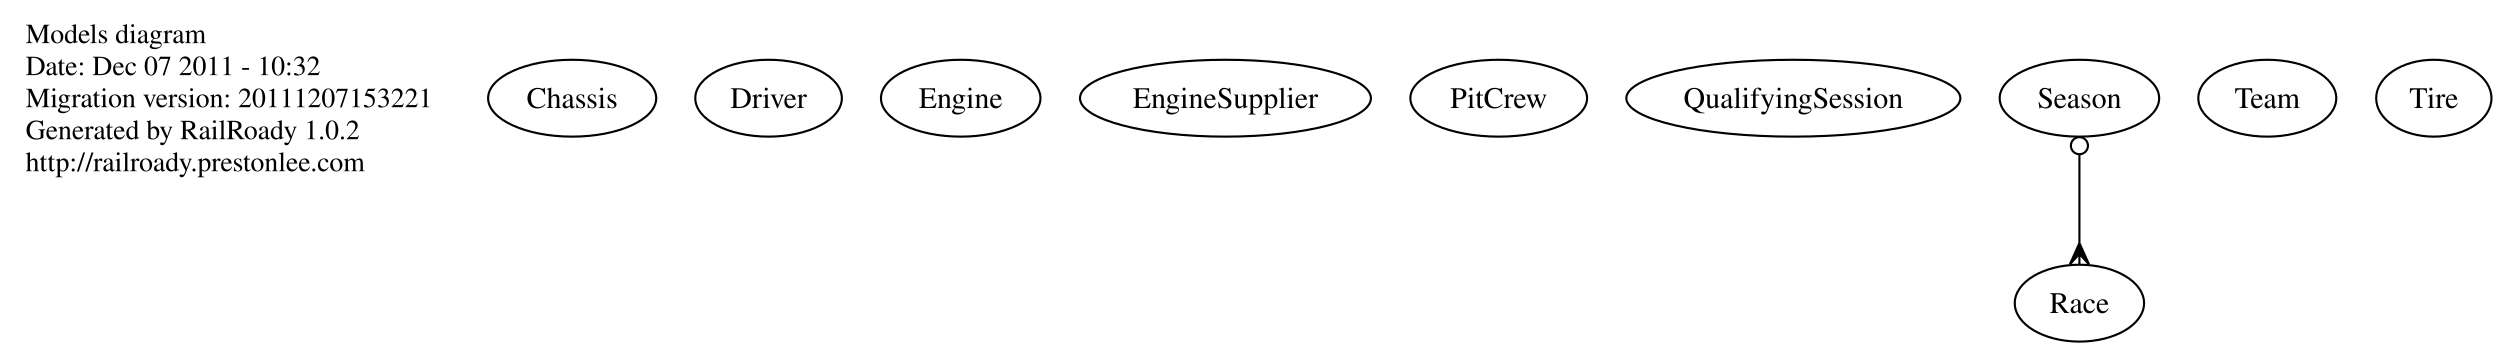
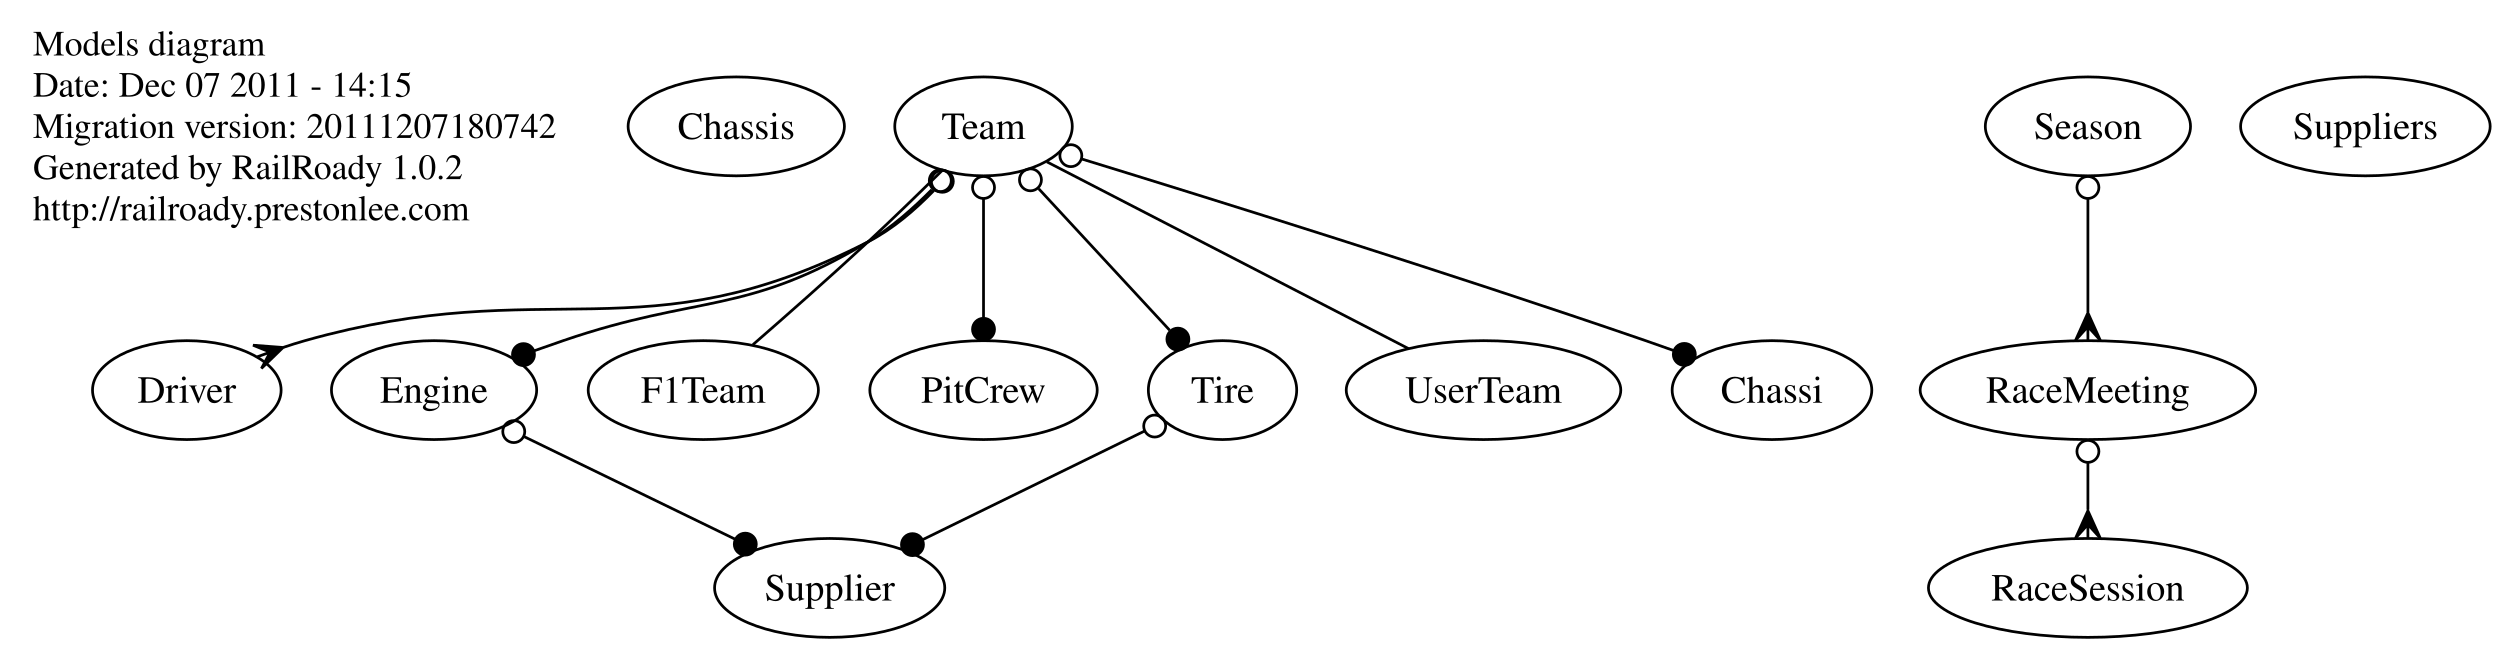
- <svg xmlns="http://www.w3.org/2000/svg" width="1171pt" height="164pt" viewBox="0.00 0.00 1171.00 164.00">
-   <g id="graph1" class="graph" transform="scale(1 1) rotate(0) translate(4 160)">
-     <polygon fill="white" stroke="white" points="-4,5 -4,-160 1168,-160 1168,5 -4,5" />
+ <svg xmlns="http://www.w3.org/2000/svg" width="910pt" height="236pt" viewBox="0.00 0.00 910.00 236.00">
+   <g id="graph1" class="graph" transform="scale(1 1) rotate(0) translate(4 232)">
+     <polygon fill="white" stroke="white" points="-4,5 -4,-232 907,-232 907,5 -4,5" />
    <g id="node1" class="node">
-       <text text-anchor="start" x="8" y="-139.8" font-family="Times,serif" font-size="13.00">Models diagram</text>
-       <text text-anchor="start" x="8" y="-124.8" font-family="Times,serif" font-size="13.00">Date: Dec 07 2011 - 10:32</text>
-       <text text-anchor="start" x="8" y="-109.8" font-family="Times,serif" font-size="13.00">Migration version: 20111207153221</text>
-       <text text-anchor="start" x="8" y="-94.8" font-family="Times,serif" font-size="13.00">Generated by RailRoady 1.0.2</text>
-       <text text-anchor="start" x="8" y="-79.8" font-family="Times,serif" font-size="13.00">http://railroady.prestonlee.com</text>
+       <text text-anchor="start" x="8" y="-211.8" font-family="Times,serif" font-size="13.00">Models diagram</text>
+       <text text-anchor="start" x="8" y="-196.8" font-family="Times,serif" font-size="13.00">Date: Dec 07 2011 - 14:15</text>
+       <text text-anchor="start" x="8" y="-181.8" font-family="Times,serif" font-size="13.00">Migration version: 20111207180742</text>
+       <text text-anchor="start" x="8" y="-166.8" font-family="Times,serif" font-size="13.00">Generated by RailRoady 1.0.2</text>
+       <text text-anchor="start" x="8" y="-151.8" font-family="Times,serif" font-size="13.00">http://railroady.prestonlee.com</text>
    </g>
    <g id="node2" class="node">
-       <ellipse fill="none" stroke="black" cx="264" cy="-114" rx="39.367" ry="18" />
-       <text text-anchor="middle" x="264" y="-109.4" font-family="Times,serif" font-size="14.00">Chassis</text>
+       <ellipse fill="none" stroke="black" cx="264" cy="-186" rx="39.367" ry="18" />
+       <text text-anchor="middle" x="264" y="-181.4" font-family="Times,serif" font-size="14.00">Chassis</text>
    </g>
    <g id="node3" class="node">
-       <ellipse fill="none" stroke="black" cx="356" cy="-114" rx="34.326" ry="18" />
-       <text text-anchor="middle" x="356" y="-109.4" font-family="Times,serif" font-size="14.00">Driver</text>
+       <ellipse fill="none" stroke="black" cx="64" cy="-90" rx="34.326" ry="18" />
+       <text text-anchor="middle" x="64" y="-85.4" font-family="Times,serif" font-size="14.00">Driver</text>
    </g>
    <g id="node4" class="node">
-       <ellipse fill="none" stroke="black" cx="446" cy="-114" rx="37.349" ry="18" />
-       <text text-anchor="middle" x="446" y="-109.4" font-family="Times,serif" font-size="14.00">Engine</text>
+       <ellipse fill="none" stroke="black" cx="154" cy="-90" rx="37.349" ry="18" />
+       <text text-anchor="middle" x="154" y="-85.4" font-family="Times,serif" font-size="14.00">Engine</text>
+     </g>
+     <g id="node15" class="node">
+       <ellipse fill="none" stroke="black" cx="298" cy="-18" rx="41.895" ry="18" />
+       <text text-anchor="middle" x="298" y="-13.4" font-family="Times,serif" font-size="14.00">Supplier</text>
+     </g>
+     <g id="edge2" class="edge">
+       <path fill="none" stroke="black" d="M186.649,-73.129C209.6,-61.972 240.251,-47.072 263.585,-35.73" />
+       <ellipse fill="none" stroke="black" cx="183.01" cy="-74.898" rx="4" ry="4" />
+       <ellipse fill="black" stroke="black" cx="267.287" cy="-33.93" rx="4" ry="4" />
    </g>
    <g id="node5" class="node">
-       <ellipse fill="none" stroke="black" cx="570" cy="-114" rx="68.136" ry="18" />
-       <text text-anchor="middle" x="570" y="-109.4" font-family="Times,serif" font-size="14.00">EngineSupplier</text>
+       <ellipse fill="none" stroke="black" cx="252" cy="-90" rx="41.895" ry="18" />
+       <text text-anchor="middle" x="252" y="-85.4" font-family="Times,serif" font-size="14.00">F1Team</text>
    </g>
    <g id="node6" class="node">
-       <ellipse fill="none" stroke="black" cx="698" cy="-114" rx="41.386" ry="18" />
-       <text text-anchor="middle" x="698" y="-109.4" font-family="Times,serif" font-size="14.00">PitCrew</text>
+       <ellipse fill="none" stroke="black" cx="354" cy="-90" rx="41.386" ry="18" />
+       <text text-anchor="middle" x="354" y="-85.4" font-family="Times,serif" font-size="14.00">PitCrew</text>
    </g>
    <g id="node7" class="node">
-       <ellipse fill="none" stroke="black" cx="836" cy="-114" rx="78.229" ry="18" />
-       <text text-anchor="middle" x="836" y="-109.4" font-family="Times,serif" font-size="14.00">QualifyingSession</text>
+       <ellipse fill="none" stroke="black" cx="756" cy="-90" rx="61.067" ry="18" />
+       <text text-anchor="middle" x="756" y="-85.4" font-family="Times,serif" font-size="14.00">RaceMeeting</text>
    </g>
    <g id="node8" class="node">
-       <ellipse fill="none" stroke="black" cx="970" cy="-18" rx="30.281" ry="18" />
-       <text text-anchor="middle" x="970" y="-13.4" font-family="Times,serif" font-size="14.00">Race</text>
+       <ellipse fill="none" stroke="black" cx="756" cy="-18" rx="58.043" ry="18" />
+       <text text-anchor="middle" x="756" y="-13.4" font-family="Times,serif" font-size="14.00">RaceSession</text>
+     </g>
+     <g id="edge6" class="edge">
+       <path fill="none" stroke="black" d="M756,-63.64C756,-58.063 756,-52.132 756,-46.476" />
+       <ellipse fill="none" stroke="black" cx="756" cy="-67.697" rx="4" ry="4" />
+       <polygon fill="black" stroke="black" points="756,-46.104 760.5,-36.104 756,-41.104 756,-36.104 756,-36.104 756,-36.104 756,-41.104 751.5,-36.104 756,-46.104 756,-46.104" />
    </g>
    <g id="node9" class="node">
-       <ellipse fill="none" stroke="black" cx="970" cy="-114" rx="37.349" ry="18" />
-       <text text-anchor="middle" x="970" y="-109.4" font-family="Times,serif" font-size="14.00">Season</text>
+       <ellipse fill="none" stroke="black" cx="756" cy="-186" rx="37.349" ry="18" />
+       <text text-anchor="middle" x="756" y="-181.4" font-family="Times,serif" font-size="14.00">Season</text>
    </g>
-     <g id="edge2" class="edge">
-       <path fill="none" stroke="black" d="M970,-87.683C970,-74.923 970,-59.432 970,-46.393" />
-       <ellipse fill="none" stroke="black" cx="970" cy="-91.759" rx="4" ry="4" />
-       <polygon fill="black" stroke="black" points="970,-46.132 974.5,-36.132 970,-41.132 970,-36.132 970,-36.132 970,-36.132 970,-41.132 965.5,-36.132 970,-46.132 970,-46.132" />
+     <g id="edge8" class="edge">
+       <path fill="none" stroke="black" d="M756,-159.683C756,-146.923 756,-131.432 756,-118.393" />
+       <ellipse fill="none" stroke="black" cx="756" cy="-163.759" rx="4" ry="4" />
+       <polygon fill="black" stroke="black" points="756,-118.132 760.5,-108.132 756,-113.132 756,-108.132 756,-108.132 756,-108.132 756,-113.132 751.5,-108.132 756,-118.132 756,-118.132" />
    </g>
    <g id="node10" class="node">
-       <ellipse fill="none" stroke="black" cx="1058" cy="-114" rx="32.307" ry="18" />
-       <text text-anchor="middle" x="1058" y="-109.4" font-family="Times,serif" font-size="14.00">Team</text>
+       <ellipse fill="none" stroke="black" cx="857" cy="-186" rx="45.423" ry="18" />
+       <text text-anchor="middle" x="857" y="-181.4" font-family="Times,serif" font-size="14.00">Suppliers</text>
    </g>
    <g id="node11" class="node">
-       <ellipse fill="none" stroke="black" cx="1136" cy="-114" rx="27" ry="18" />
-       <text text-anchor="middle" x="1136" y="-109.4" font-family="Times,serif" font-size="14.00">Tire</text>
+       <ellipse fill="none" stroke="black" cx="354" cy="-186" rx="32.307" ry="18" />
+       <text text-anchor="middle" x="354" y="-181.4" font-family="Times,serif" font-size="14.00">Team</text>
+     </g>
+     <g id="edge12" class="edge">
+       <path fill="none" stroke="black" d="M335.908,-162.63C329.125,-155.63 320.887,-148.555 312,-144 229.676,-101.809 196.025,-133.134 107,-108 104.41,-107.269 101.76,-106.437 99.111,-105.544" />
+       <ellipse fill="none" stroke="black" cx="339.004" cy="-166.011" rx="4" ry="4" />
+       <polygon fill="black" stroke="black" points="99.033,-105.516 91.162,-97.881 94.331,-103.814 89.63,-102.112 89.63,-102.112 89.63,-102.112 94.331,-103.814 88.098,-106.344 99.033,-105.516 99.033,-105.516" />
+     </g>
+     <g id="edge14" class="edge">
+       <path fill="none" stroke="black" d="M335.199,-163.001C328.45,-156.158 320.414,-149.083 312,-144 267.61,-117.18 250.059,-124.823 201,-108 197.583,-106.828 194.035,-105.588 190.489,-104.333" />
+       <ellipse fill="none" stroke="black" cx="338.264" cy="-166.247" rx="4" ry="4" />
+       <ellipse fill="black" stroke="black" cx="186.546" cy="-102.926" rx="4" ry="4" />
+     </g>
+     <g id="edge4" class="edge">
+       <path fill="none" stroke="black" d="M339.012,-170.013C331.075,-162.168 321.109,-152.46 312,-144 298.149,-131.137 282.081,-116.983 270.061,-106.54" />
+     </g>
+     <g id="edge16" class="edge">
+       <path fill="none" stroke="black" d="M354,-159.683C354,-146.285 354,-129.876 354,-116.457" />
+       <ellipse fill="none" stroke="black" cx="354" cy="-163.759" rx="4" ry="4" />
+       <ellipse fill="black" stroke="black" cx="354" cy="-112.132" rx="4" ry="4" />
+     </g>
+     <g id="node12" class="node">
+       <ellipse fill="none" stroke="black" cx="441" cy="-90" rx="27" ry="18" />
+       <text text-anchor="middle" x="441" y="-85.4" font-family="Times,serif" font-size="14.00">Tire</text>
+     </g>
+     <g id="edge18" class="edge">
+       <path fill="none" stroke="black" d="M374.091,-163.293C388.429,-147.801 407.601,-127.087 421.746,-111.803" />
+       <ellipse fill="none" stroke="black" cx="371.083" cy="-166.542" rx="4" ry="4" />
+       <ellipse fill="black" stroke="black" cx="424.755" cy="-108.552" rx="4" ry="4" />
+     </g>
+     <g id="node13" class="node">
+       <ellipse fill="none" stroke="black" cx="536" cy="-90" rx="49.969" ry="18" />
+       <text text-anchor="middle" x="536" y="-85.4" font-family="Times,serif" font-size="14.00">UserTeam</text>
+     </g>
+     <g id="edge22" class="edge">
+       <path fill="none" stroke="black" d="M377.05,-173.095C410.624,-155.755 472.867,-123.607 508.693,-105.104" />
+     </g>
+     <g id="node20" class="node">
+       <ellipse fill="none" stroke="black" cx="641" cy="-90" rx="36.337" ry="18" />
+       <text text-anchor="middle" x="641" y="-85.4" font-family="Times,serif" font-size="14.00">Chassi</text>
+     </g>
+     <g id="edge10" class="edge">
+       <path fill="none" stroke="black" d="M389.763,-174.122C436.968,-159.638 522.566,-132.942 595,-108 598.351,-106.846 601.828,-105.618 605.302,-104.37" />
+       <ellipse fill="none" stroke="black" cx="385.791" cy="-175.339" rx="4" ry="4" />
+       <ellipse fill="black" stroke="black" cx="609.092" cy="-102.994" rx="4" ry="4" />
+     </g>
+     <g id="edge20" class="edge">
+       <path fill="none" stroke="black" d="M412.681,-75.138C389.46,-63.771 356.523,-47.648 331.901,-35.595" />
+       <ellipse fill="none" stroke="black" cx="416.307" cy="-76.913" rx="4" ry="4" />
+       <ellipse fill="black" stroke="black" cx="328.139" cy="-33.753" rx="4" ry="4" />
    </g>
  </g>
</svg>
